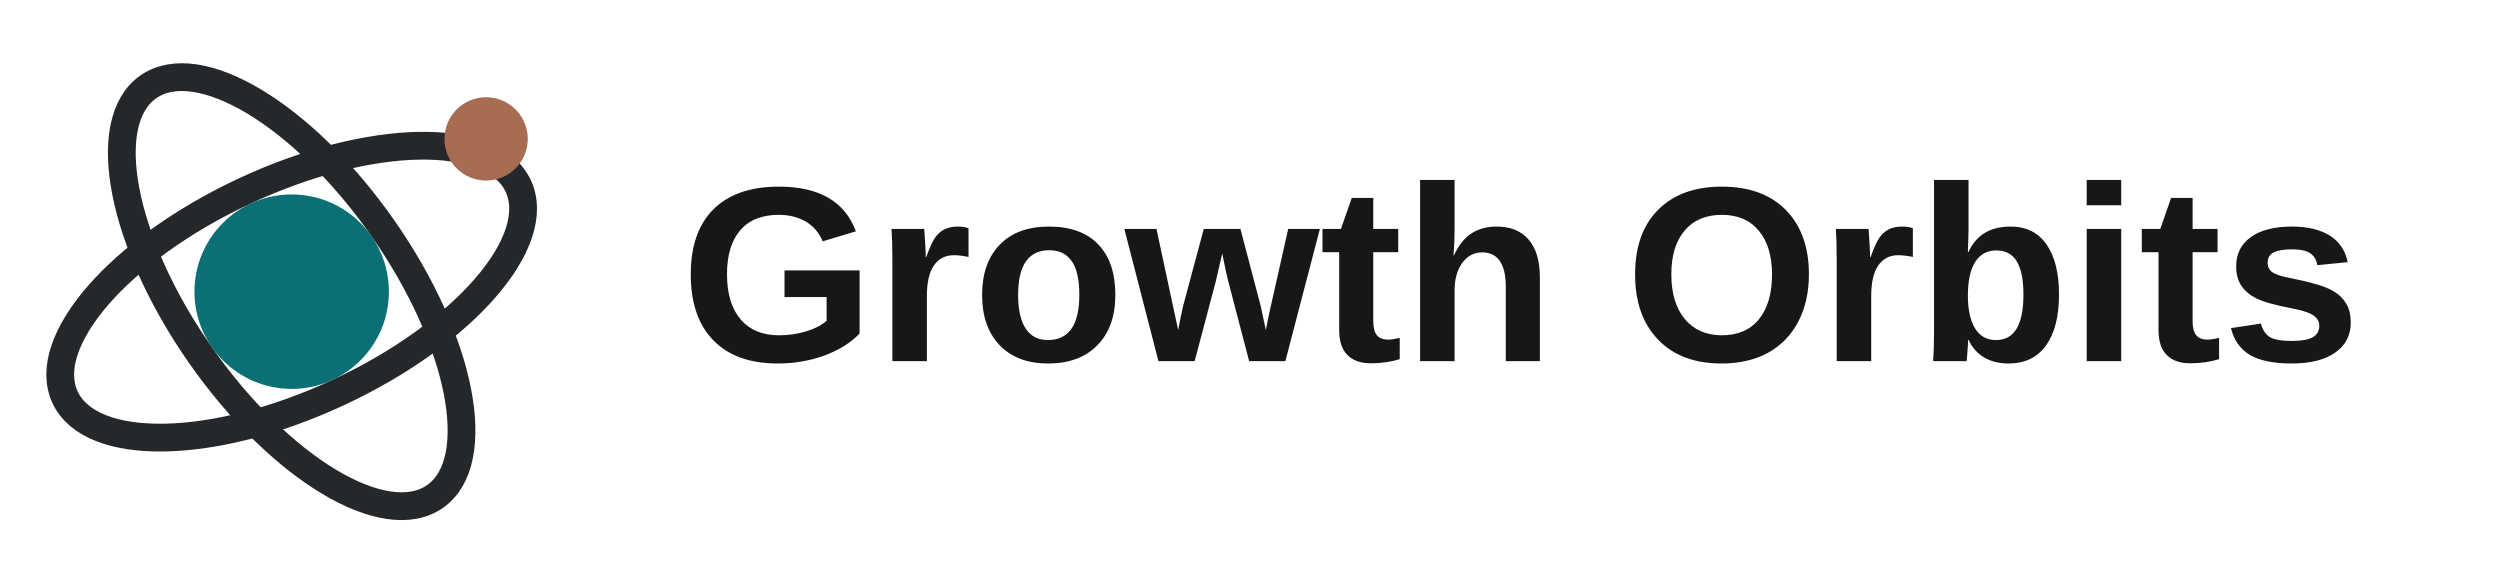
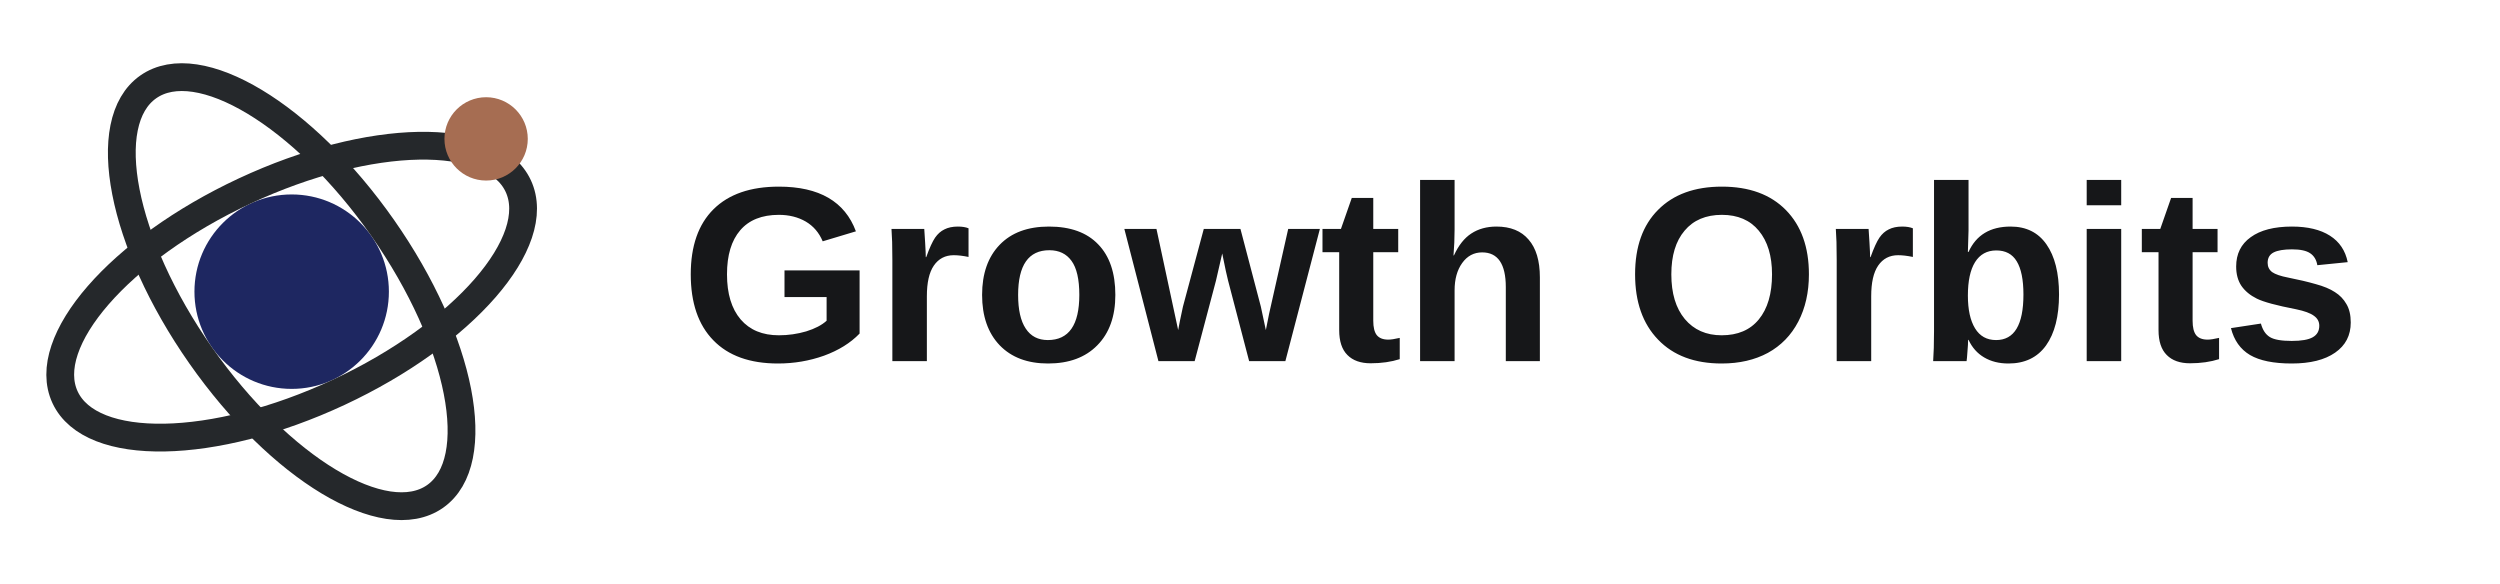
<svg xmlns="http://www.w3.org/2000/svg" width="180" height="42" viewBox="0 0 180 42" fill="none">
  <g transform="translate(1 1)">
-     <circle cx="20" cy="20" r="7" fill="#0A7075" />
+     <circle cx="20" cy="20" r="7" fill="#1e2761" />
    <ellipse cx="20" cy="20" rx="18" ry="8" stroke="#25282B" stroke-width="2" transform="rotate(-25 20 20)" />
    <ellipse cx="20" cy="20" rx="18" ry="8" stroke="#25282B" stroke-width="2" transform="rotate(55 20 20)" />
    <circle cx="34" cy="9" r="3" fill="#A66D52" />
  </g>
  <text x="49" y="26" fill="#161719" font-family="Arial, Helvetica, sans-serif" font-size="18" font-weight="700">Growth Orbits</text>
</svg>
